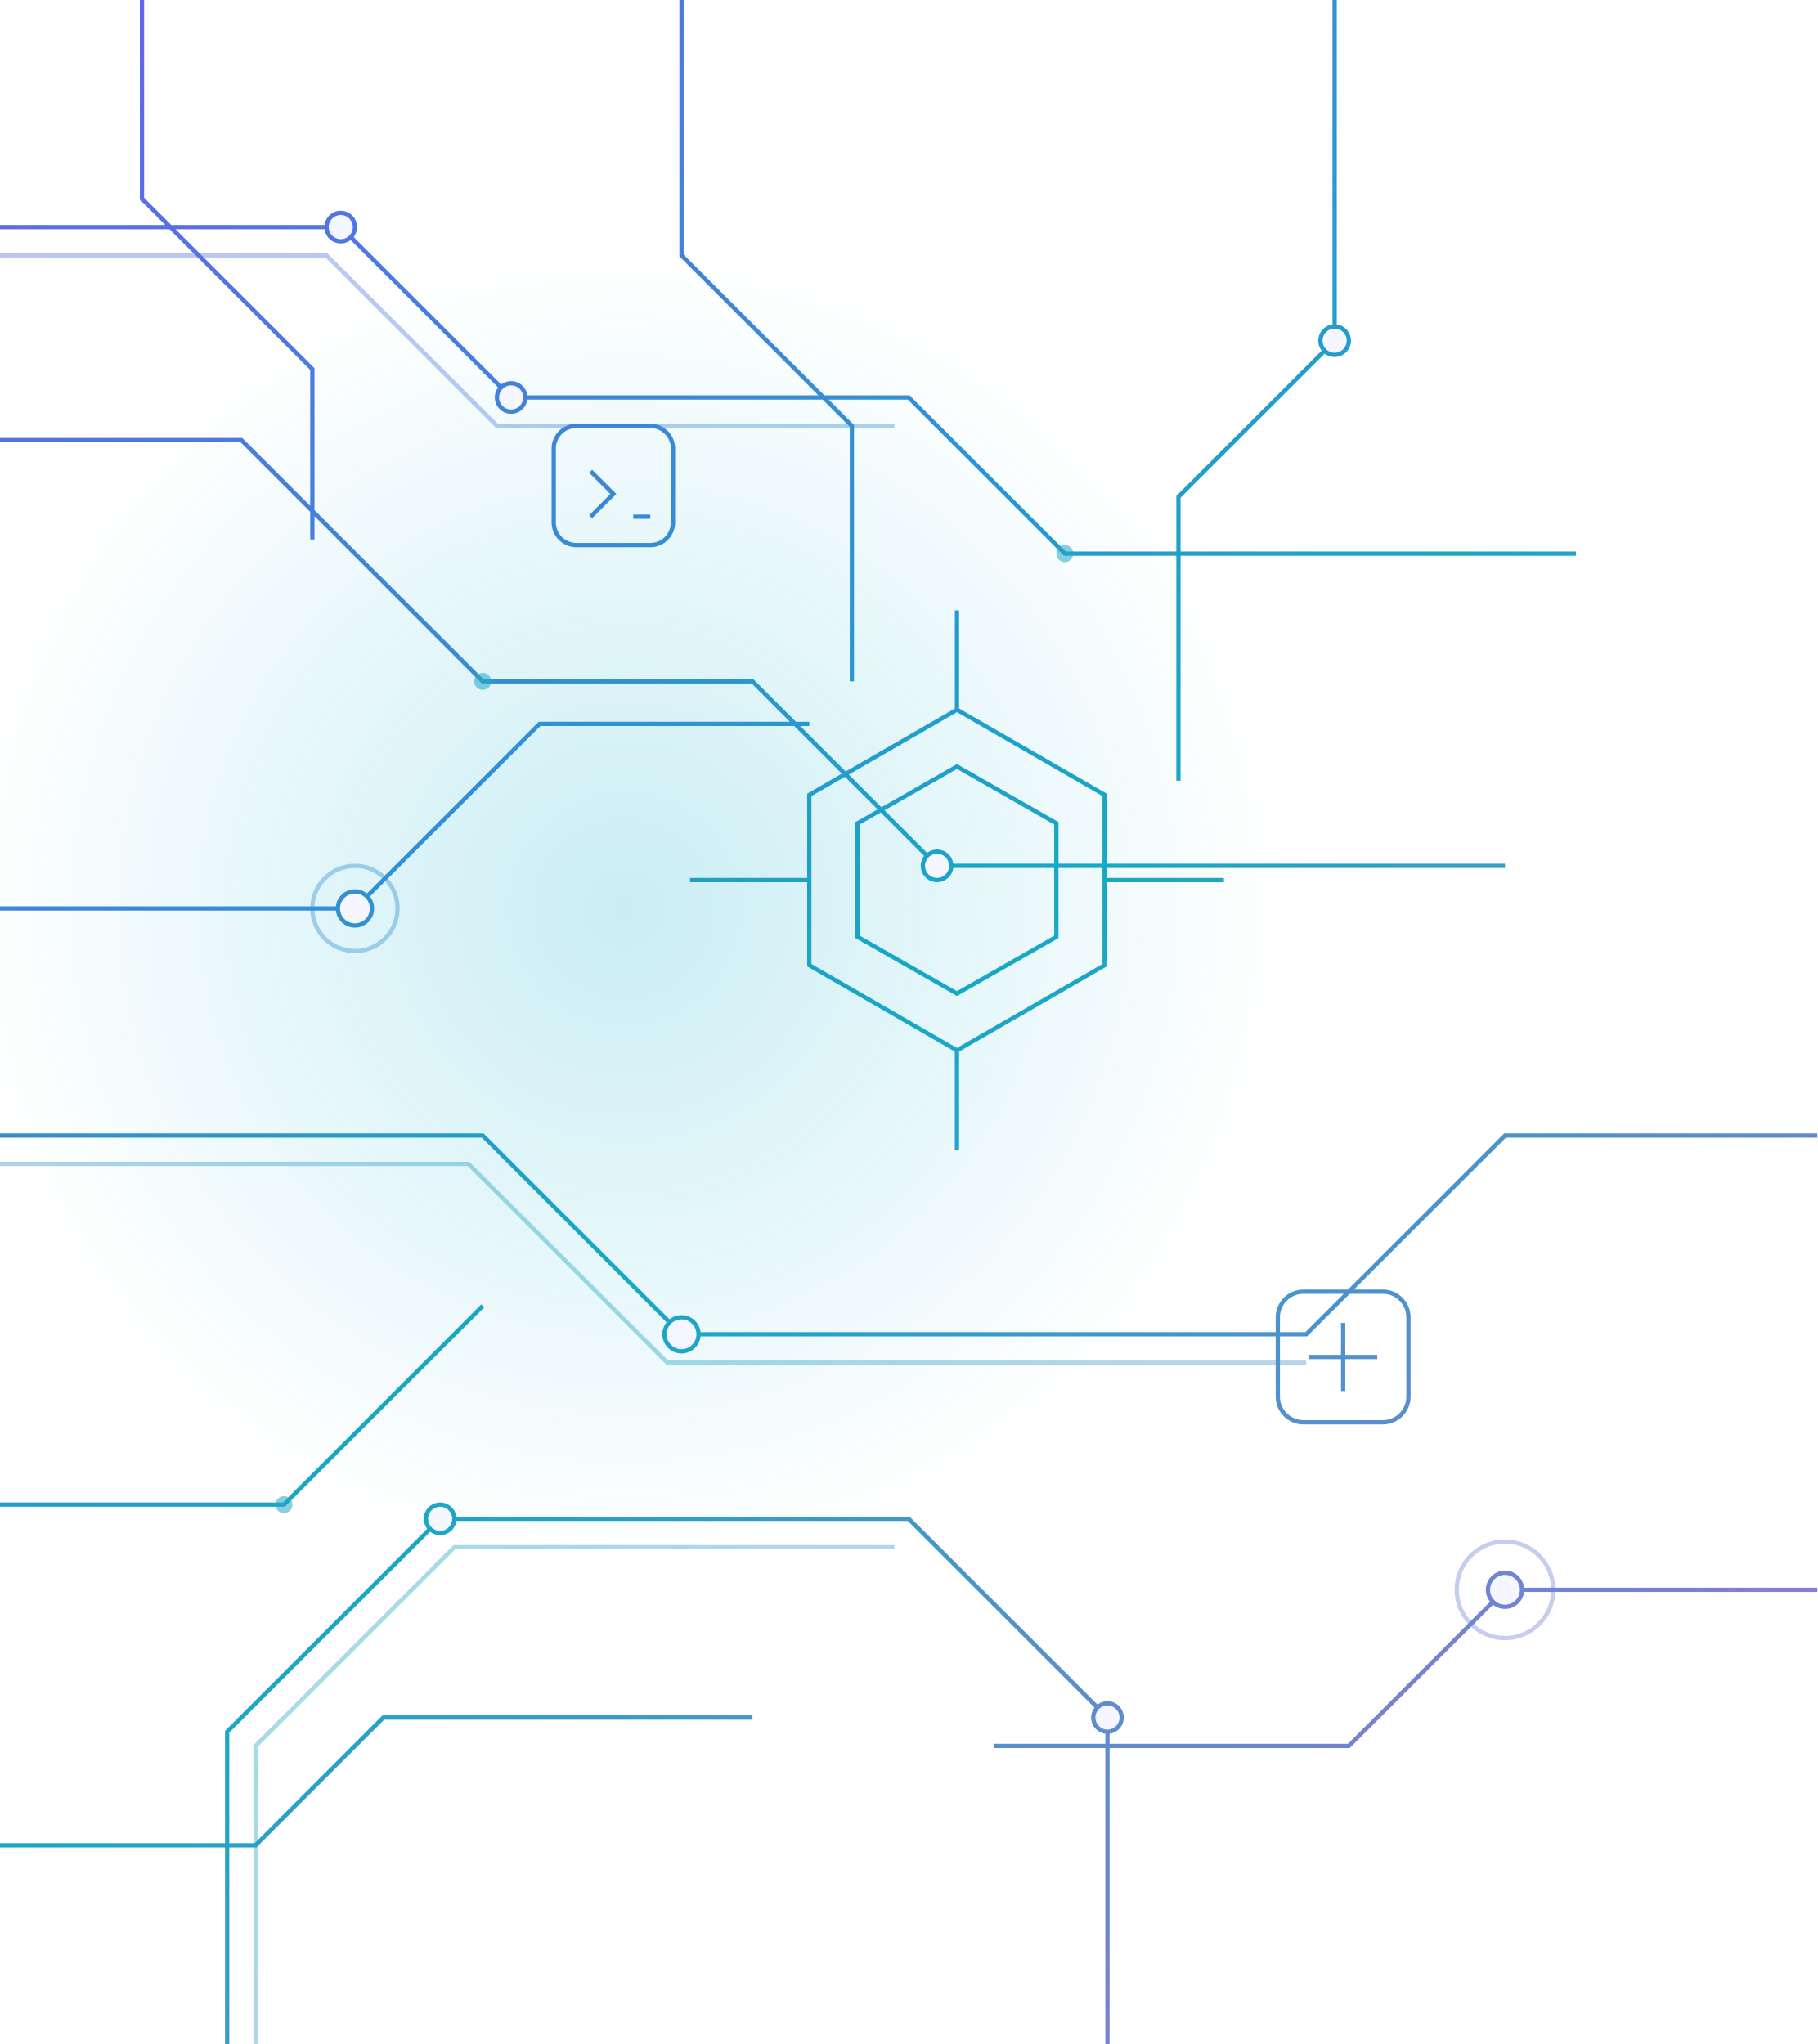
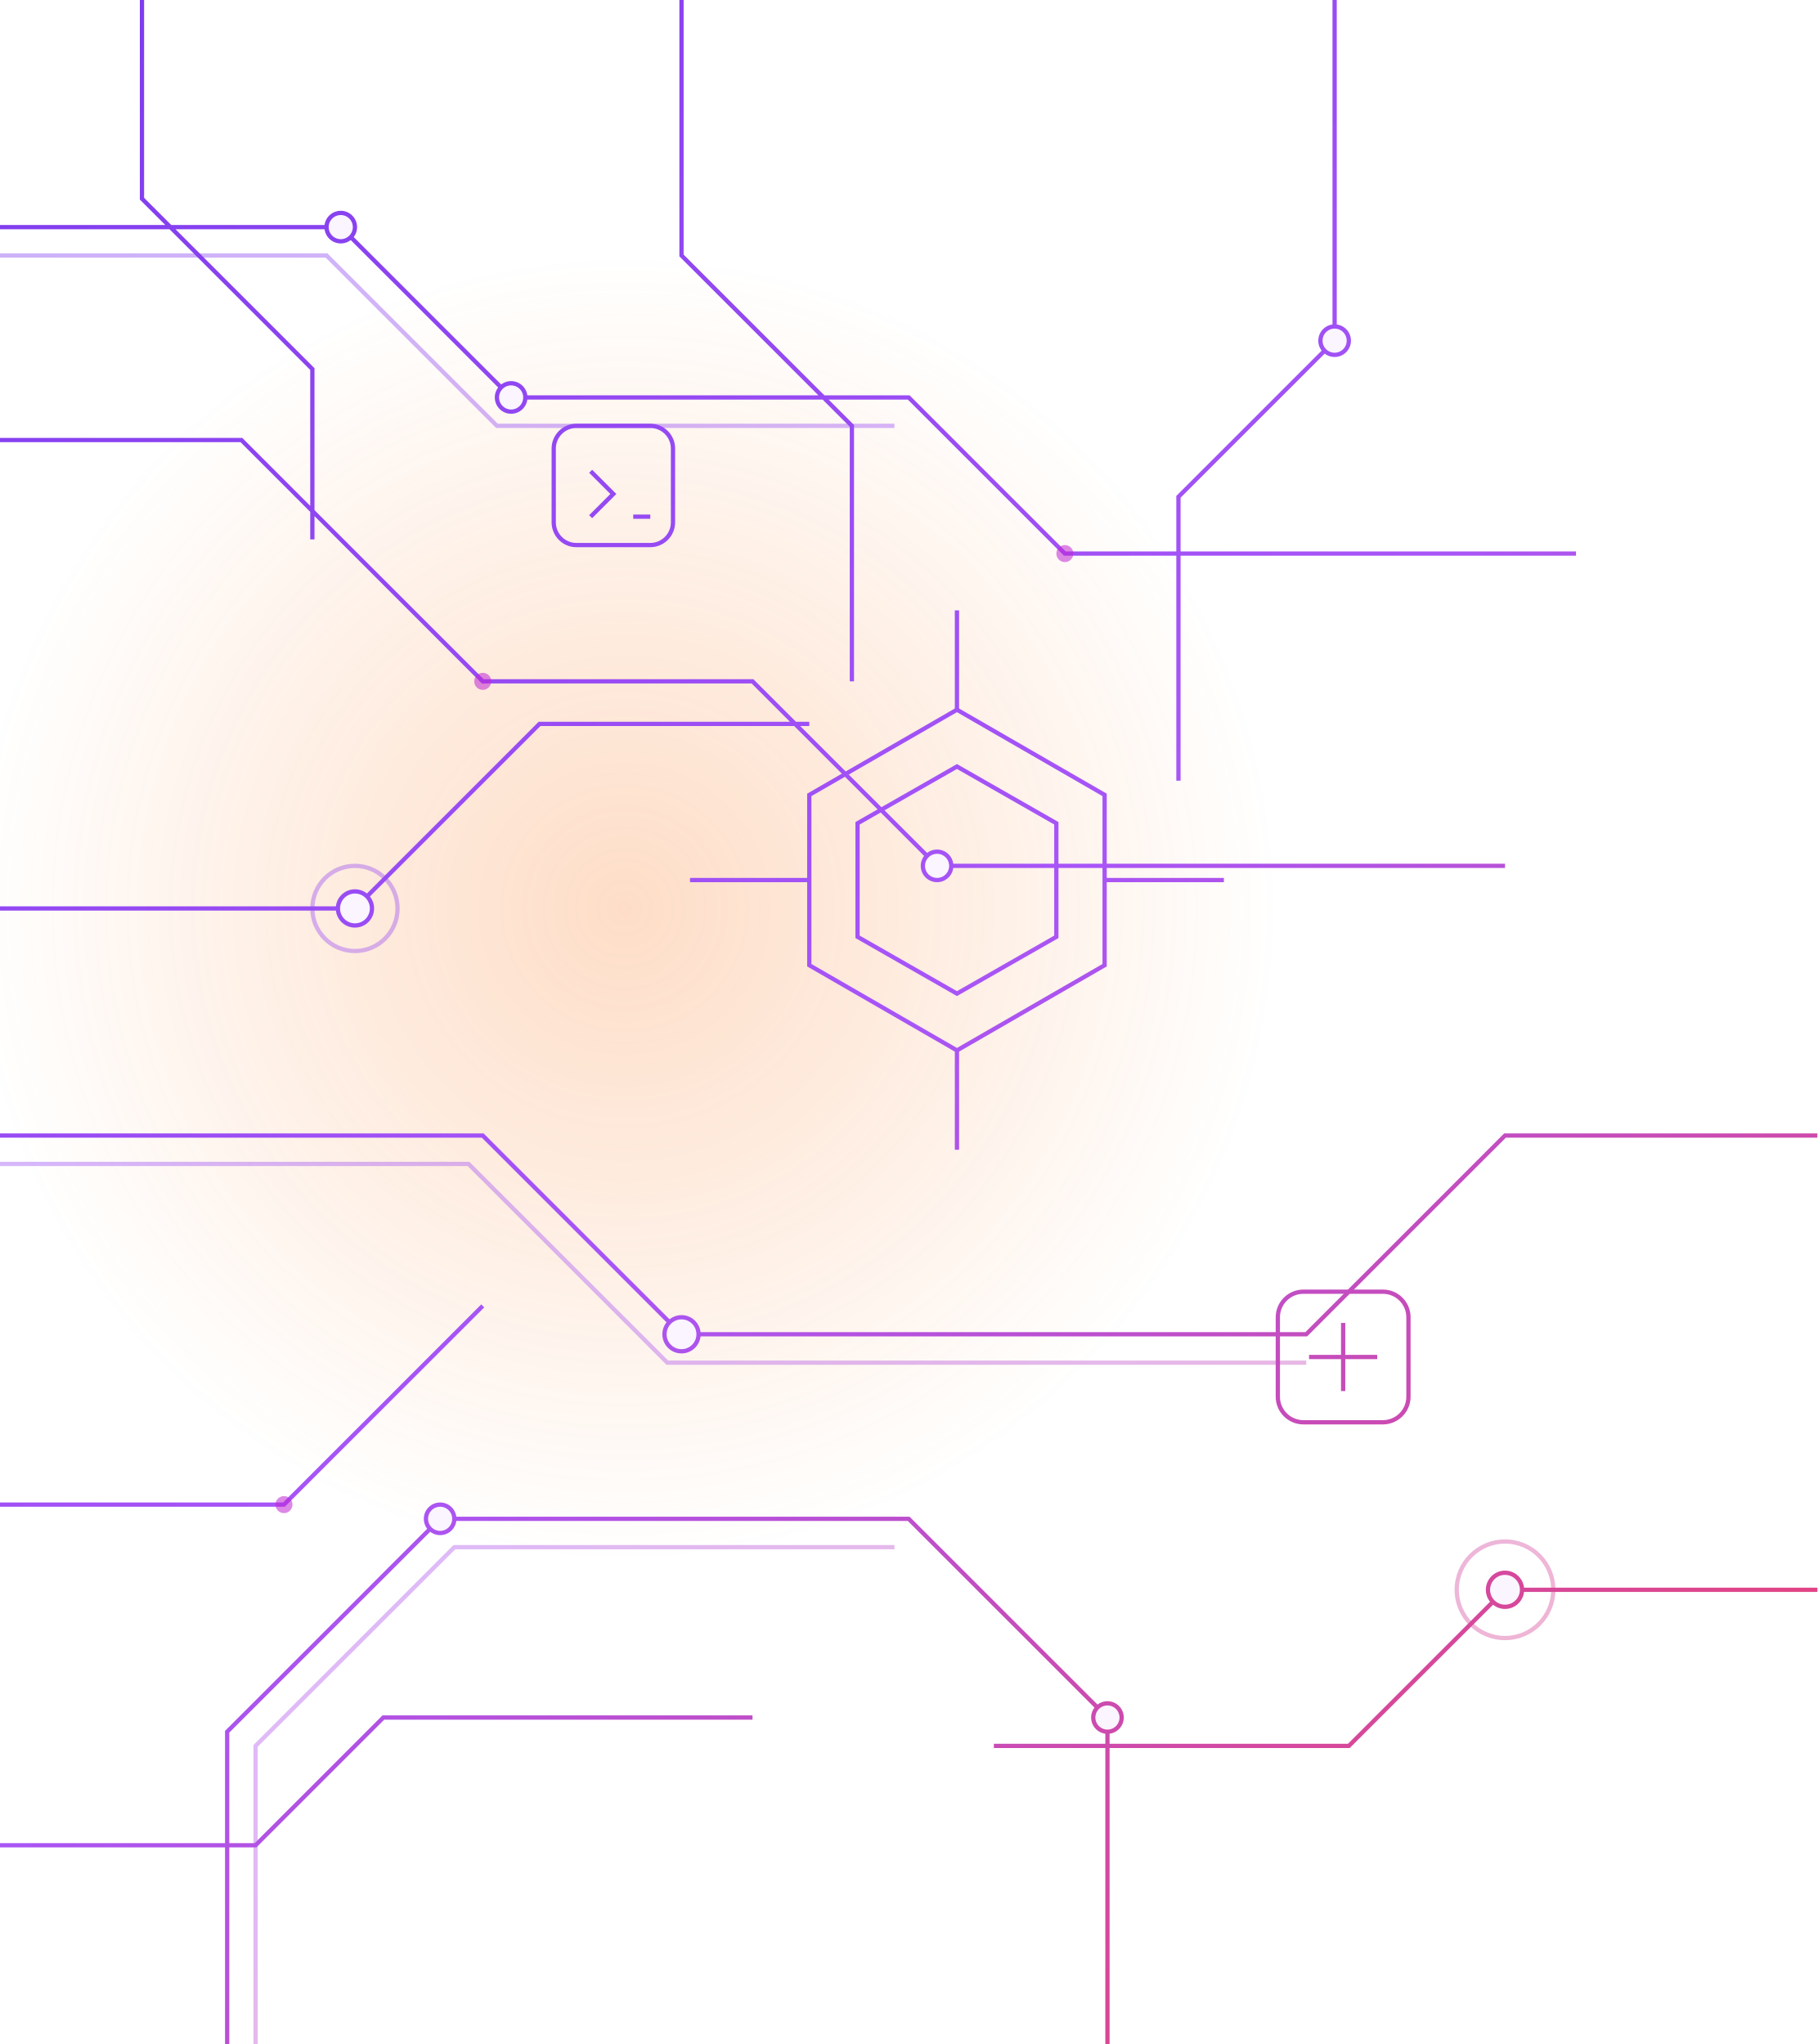
<svg xmlns="http://www.w3.org/2000/svg" viewBox="0 0 640 720" fill="none">
  <defs>
    <linearGradient id="c" x2="640" y2="720" gradientUnits="userSpaceOnUse">
-       <stop stop-color="#6960ef" />
-       <stop offset=".5" stop-color="#15a9c4" />
-       <stop offset="1" stop-color="#ad6cdb" />
+       <stop stop-color="#7c3aed" />
+       <stop offset=".5" stop-color="#a855f7" />
+       <stop offset="1" stop-color="#f43f5e" />
    </linearGradient>
    <radialGradient id="g">
-       <stop stop-color="#20b7d4" stop-opacity=".24" />
-       <stop offset="1" stop-color="#20b7d4" stop-opacity="0" />
+       <stop stop-color="#f97316" stop-opacity=".24" />
+       <stop offset="1" stop-color="#f97316" stop-opacity="0" />
    </radialGradient>
  </defs>
  <circle cx="220" cy="320" r="230" fill="url(#g)" />
  <g stroke="url(#c)" stroke-width="1.5">
    <path d="M0 80h120l60 60h140l55 55h180M0 155h85l85 85h95l65 65h200M0 320h125l65-65h95M0 400h170l70 70h220l70-70h110M0 530h100l70-70M80 720V610l75-75h165l70 70v115M0 650h90l45-45h130M50 0v70l60 60v60M240 0v90l60 60v90M470 0v120l-55 55v100M640 560H530l-55 55H350" />
    <path d="M0 90h115l60 60h140M0 410h165l70 70h225M90 720V615l70-70h155" opacity=".4" />
    <path d="m285 280 52-30 52 30v60l-52 30-52-30zM302 290l35-20 35 20v40l-35 20-35-20z" />
    <path d="M337 250v-35m52 95h42m-94 60v35m-52-95h-42" />
    <rect x="195" y="150" width="42" height="42" rx="8" />
    <rect x="450" y="455" width="46" height="46" rx="9" />
    <path d="m208 166 8 8-8 8m15 0h6M461 478h24m-12-12v24" />
-     <g fill="#f5f6ff">
+     <g fill="#fbf5ff">
      <circle cx="120" cy="80" r="5" />
      <circle cx="180" cy="140" r="5" />
      <circle cx="330" cy="305" r="5" />
      <circle cx="125" cy="320" r="6" />
      <circle cx="240" cy="470" r="6" />
      <circle cx="390" cy="605" r="5" />
      <circle cx="470" cy="120" r="5" />
      <circle cx="155" cy="535" r="5" />
      <circle cx="530" cy="560" r="6" />
    </g>
    <circle cx="125" cy="320" r="15" opacity=".4" />
    <circle cx="530" cy="560" r="17" opacity=".4" />
  </g>
-   <g fill="#24a9c5" opacity=".55">
+   <g fill="#c026d3" opacity=".55">
    <circle cx="375" cy="195" r="3" />
    <circle cx="170" cy="240" r="3" />
    <circle cx="100" cy="530" r="3" />
  </g>
</svg>
